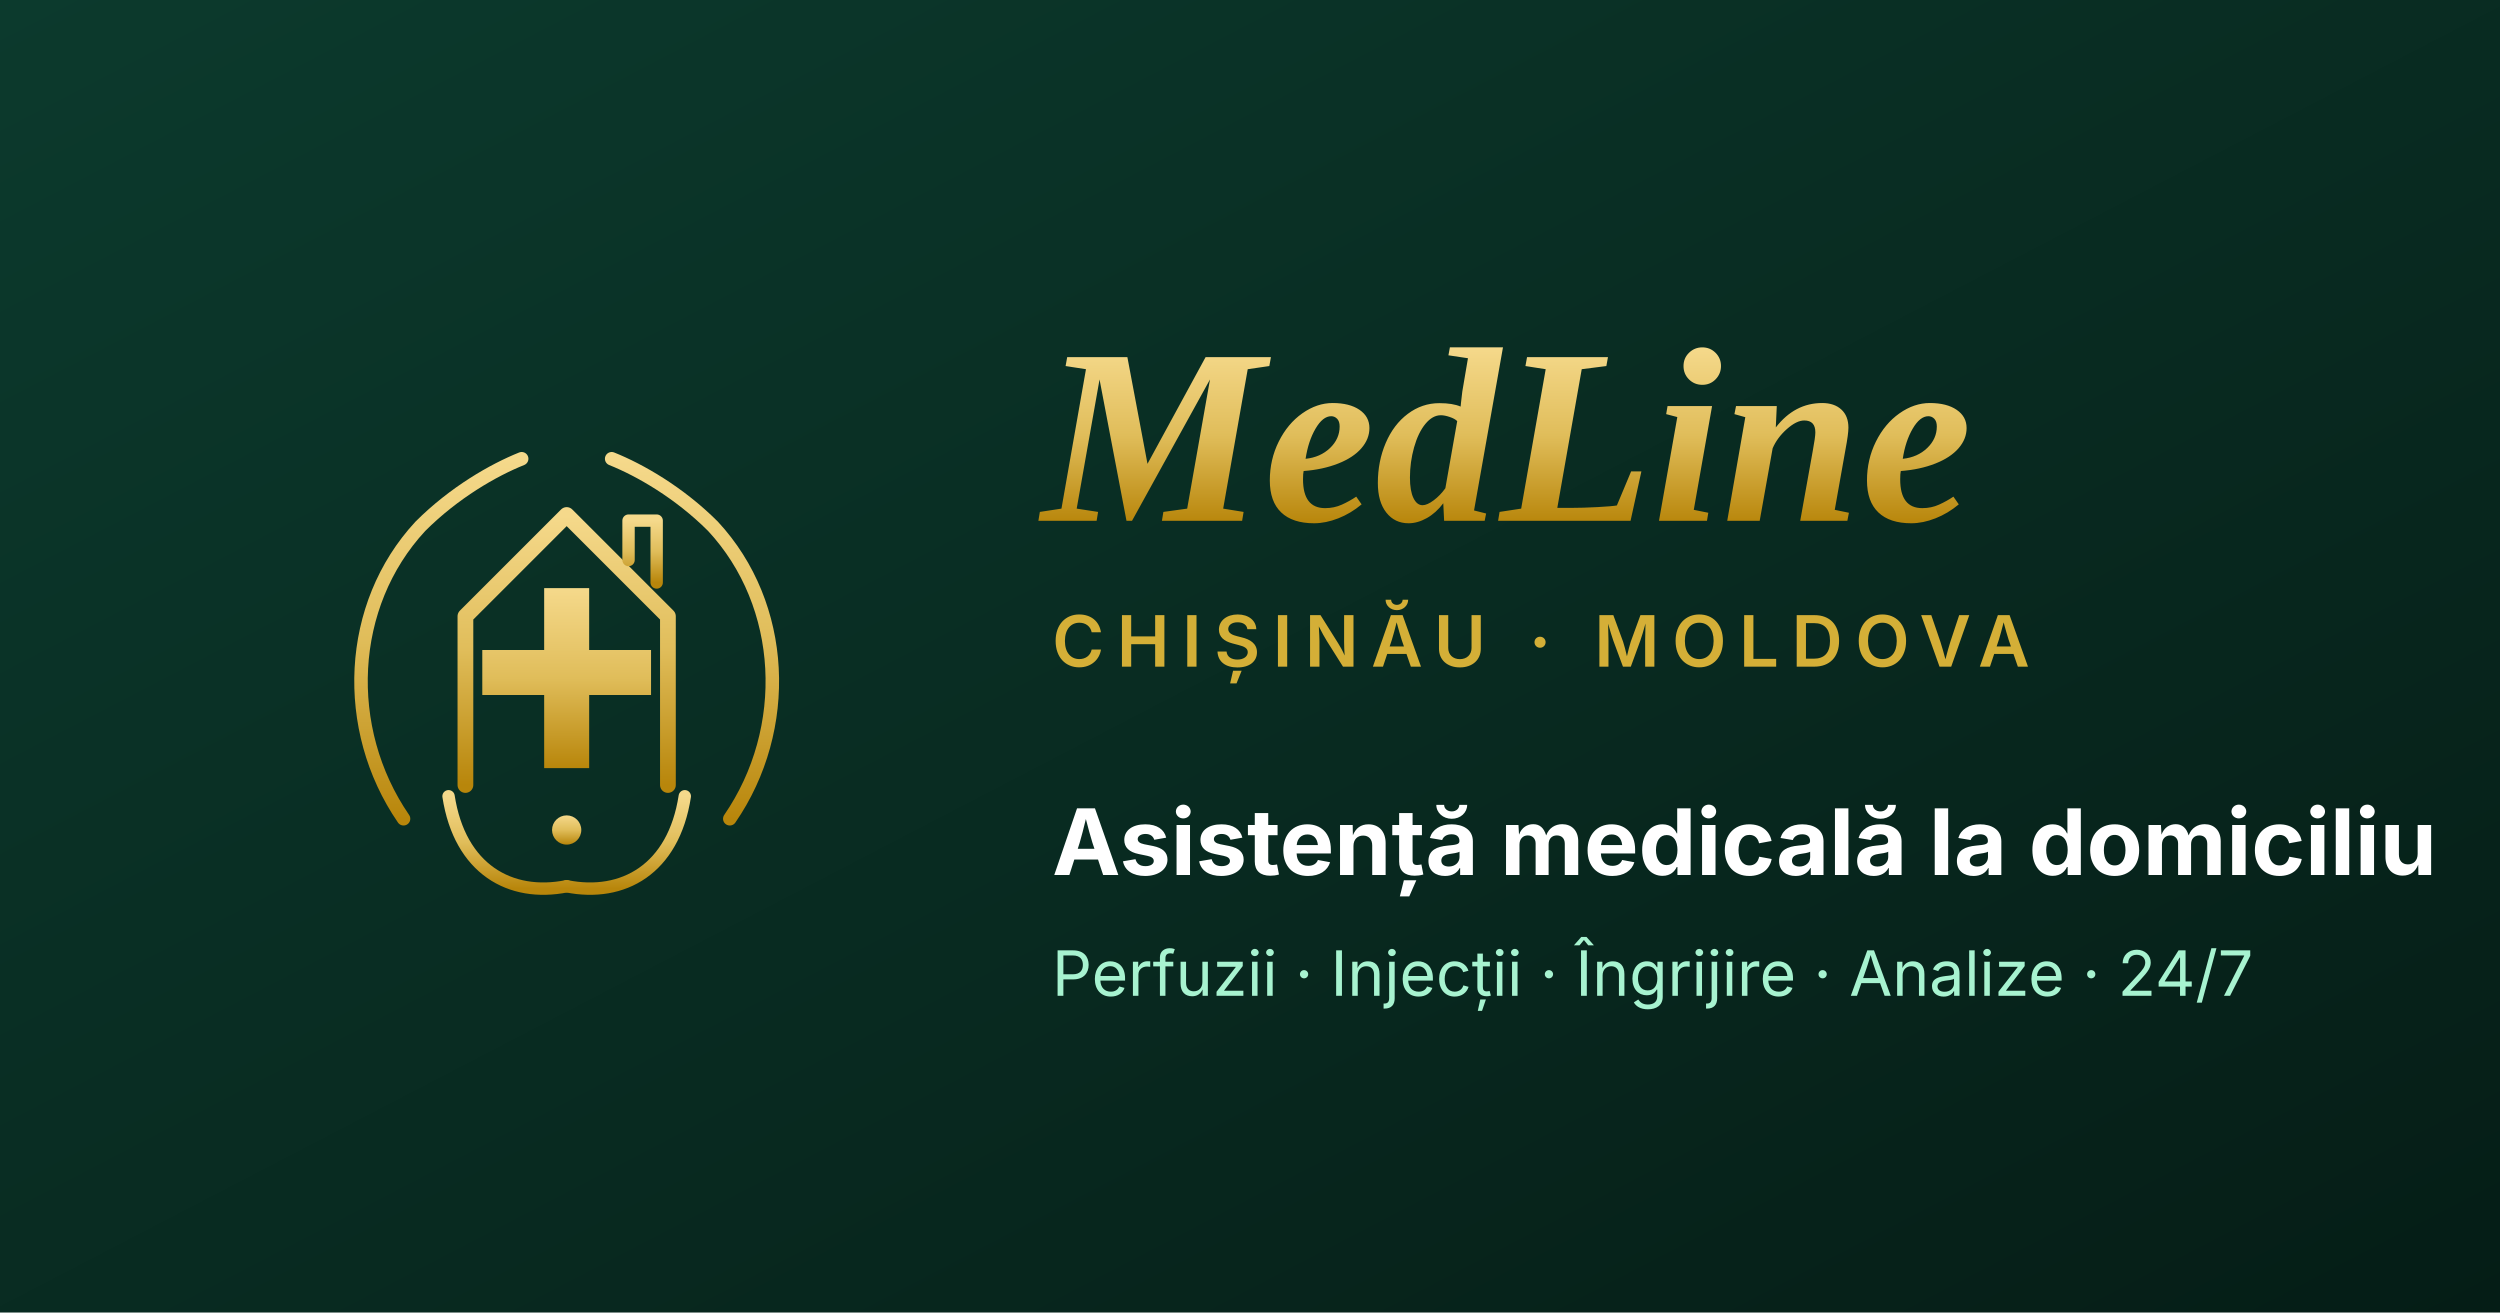
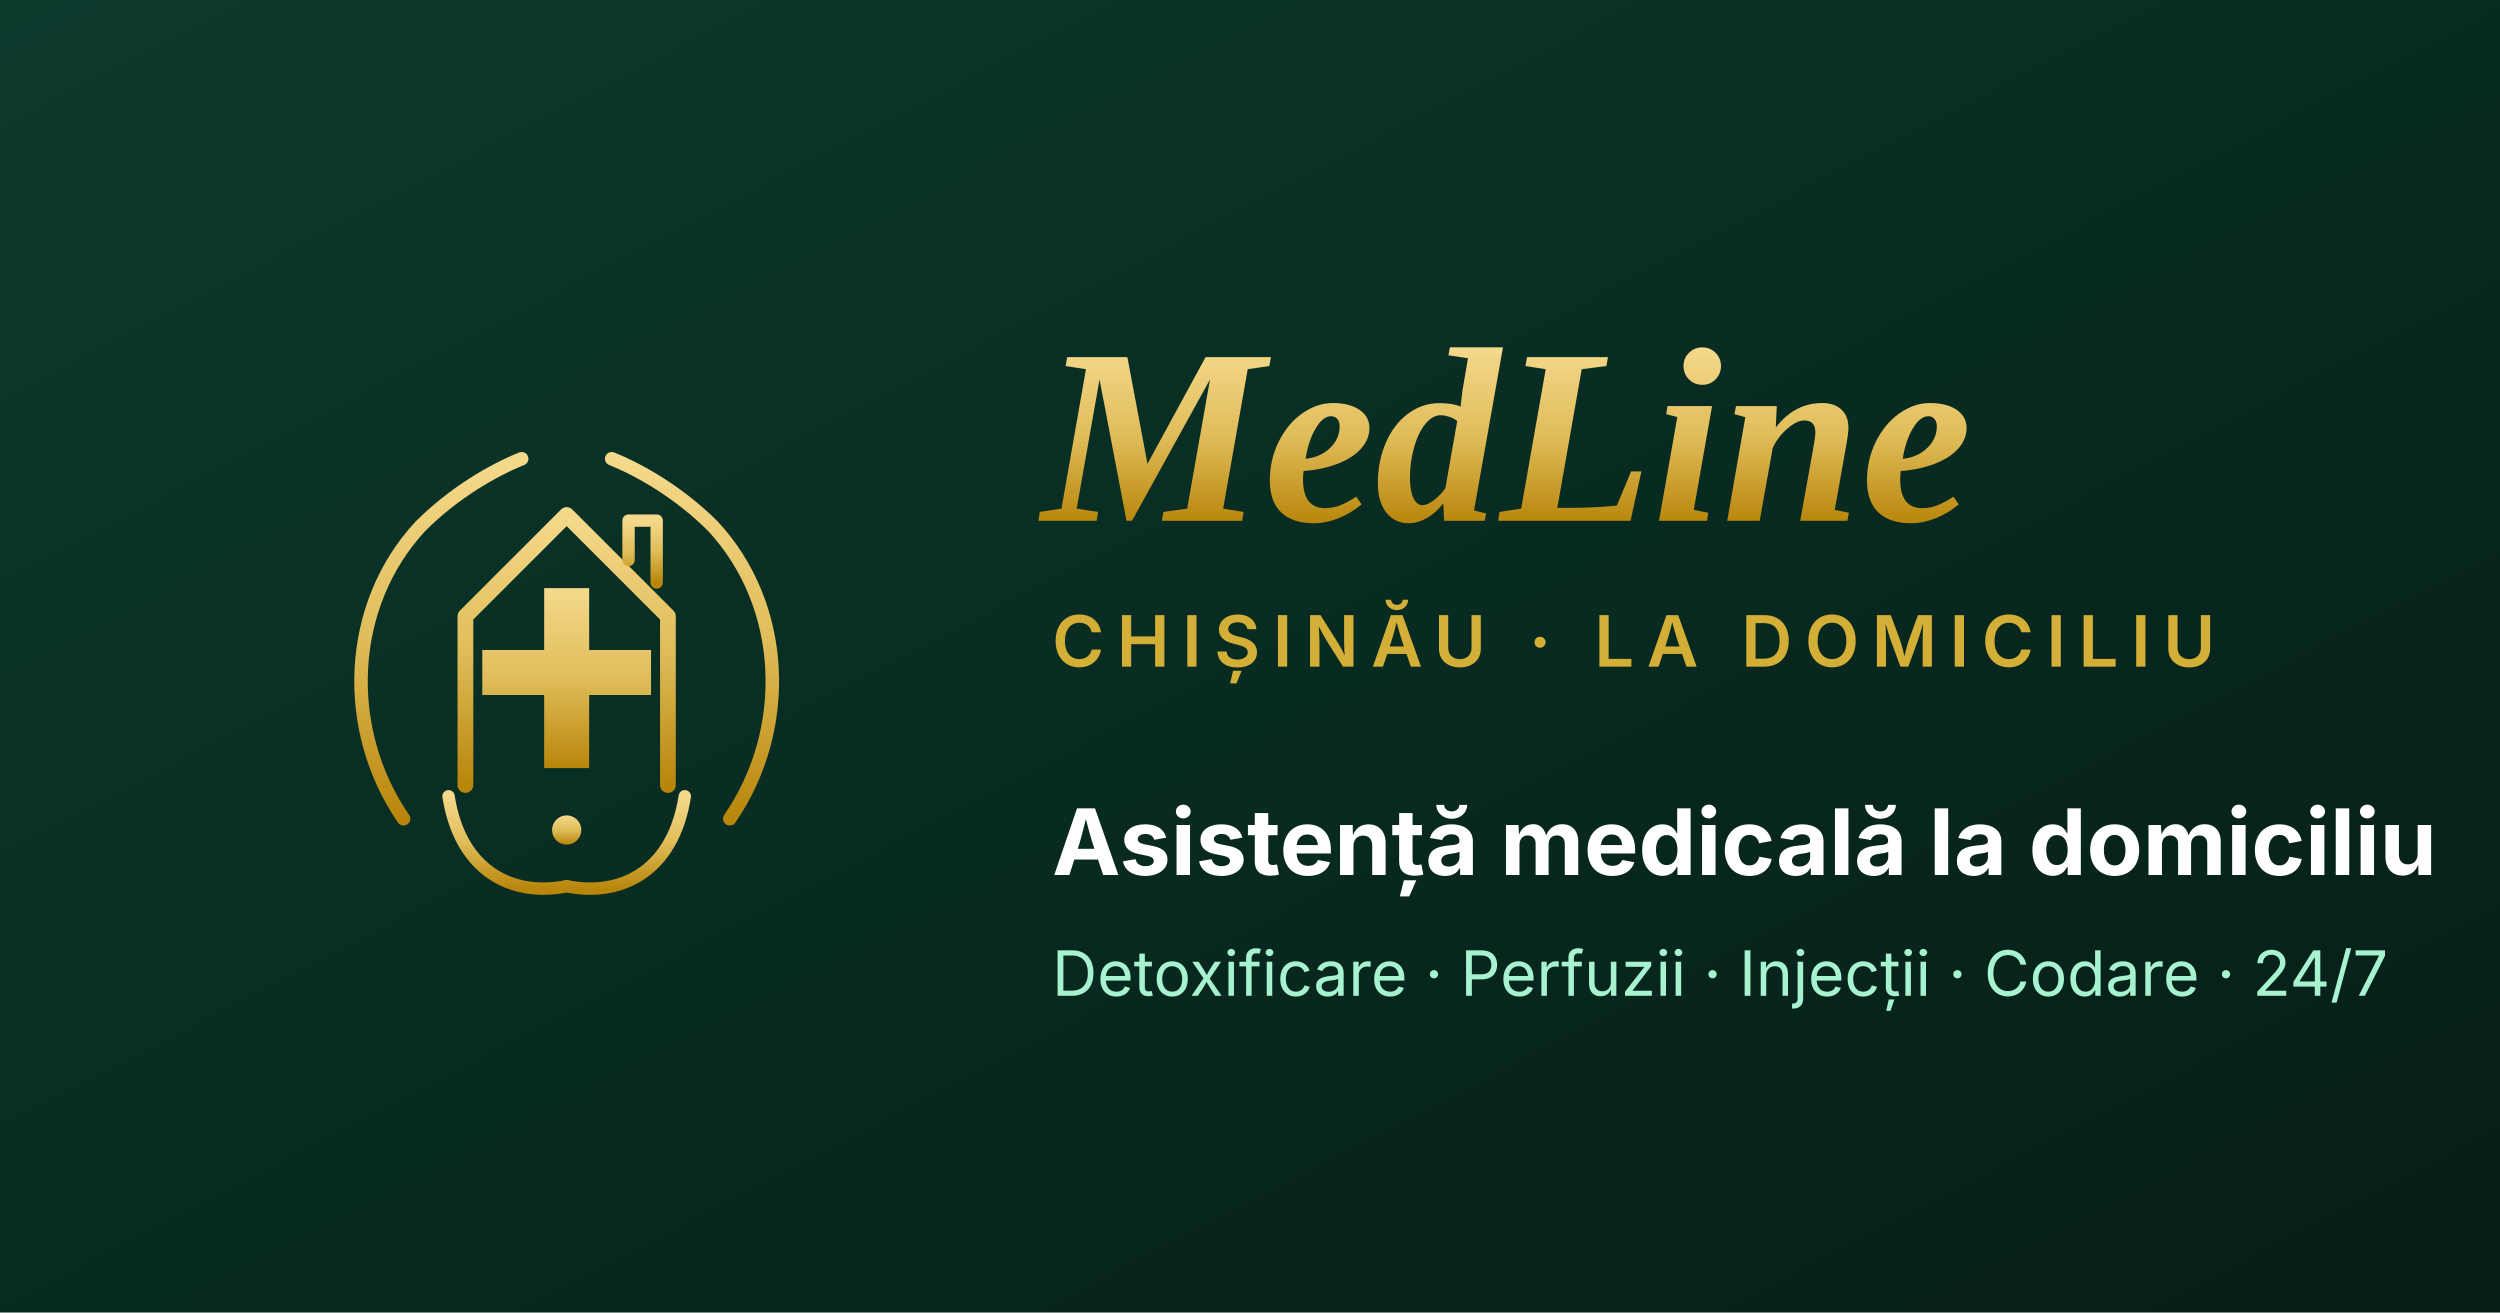
<svg xmlns="http://www.w3.org/2000/svg" viewBox="0 0 1200 630" width="1200" height="630">
  <defs>
    <linearGradient id="bg" x1="0" y1="0" x2="1" y2="1">
      <stop offset="0" stop-color="#0c3a2d" />
      <stop offset="1" stop-color="#051d16" />
    </linearGradient>
    <linearGradient id="gold" x1="0" y1="0" x2="0" y2="1">
      <stop offset="0" stop-color="#f5d98b" />
      <stop offset="0.5" stop-color="#e0bd5a" />
      <stop offset="1" stop-color="#b8860b" />
    </linearGradient>
  </defs>
  <rect width="1200" height="630" fill="url(#bg)" />
  <g transform="translate(110,150) scale(2.7)">
    <g fill="none" stroke="url(#gold)" stroke-width="2.4" stroke-linecap="round" stroke-linejoin="round">
      <path d="M31 90 C20 74 21 52 34 38 C40 32 47 28 52 26" />
      <path d="M89 90 C100 74 99 52 86 38 C80 32 73 28 68 26" />
      <path d="M42 84 V54 L60 36 L78 54 V84" stroke-width="2.8" />
      <path d="M71 44 V37 H76 V48" stroke-width="2.2" />
      <path d="M39 86 C41 99 50 104 60 102" stroke-width="2.2" />
      <path d="M81 86 C79 99 70 104 60 102" stroke-width="2.2" />
    </g>
    <path d="M56 49 H64 V60 H75 V68 H64 V81 H56 V68 H45 V60 H56 Z" fill="url(#gold)" />
    <circle cx="60" cy="92" r="2.6" fill="url(#gold)" />
  </g>
  <text x="500" y="250" font-family="Georgia, 'Times New Roman', serif" font-style="italic" font-size="120" font-weight="700" fill="url(#gold)">MedLine</text>
-   <text x="505" y="320" font-family="Inter, Arial, sans-serif" font-size="34" font-weight="600" letter-spacing="6" fill="#d4af37">CHIȘINĂU · MOLDOVA</text>
+   <text x="505" y="320" font-family="Inter, Arial, sans-serif" font-size="34" font-weight="600" letter-spacing="6" fill="#d4af37">CHIȘINĂU · LA DOMICILIU</text>
  <text x="505" y="420" font-family="Inter, Arial, sans-serif" font-size="44" font-weight="700" fill="#ffffff">Asistență medicală la domiciliu</text>
-   <text x="505" y="478" font-family="Inter, Arial, sans-serif" font-size="30" font-weight="400" fill="#a7f3d0">Perfuzii · Injecții · Îngrijire · Analize · 24/7</text>
+   <text x="505" y="478" font-family="Inter, Arial, sans-serif" font-size="30" font-weight="400" fill="#a7f3d0">Detoxificare · Perfuzii · Injecții · Codare · 24/7</text>
</svg>
